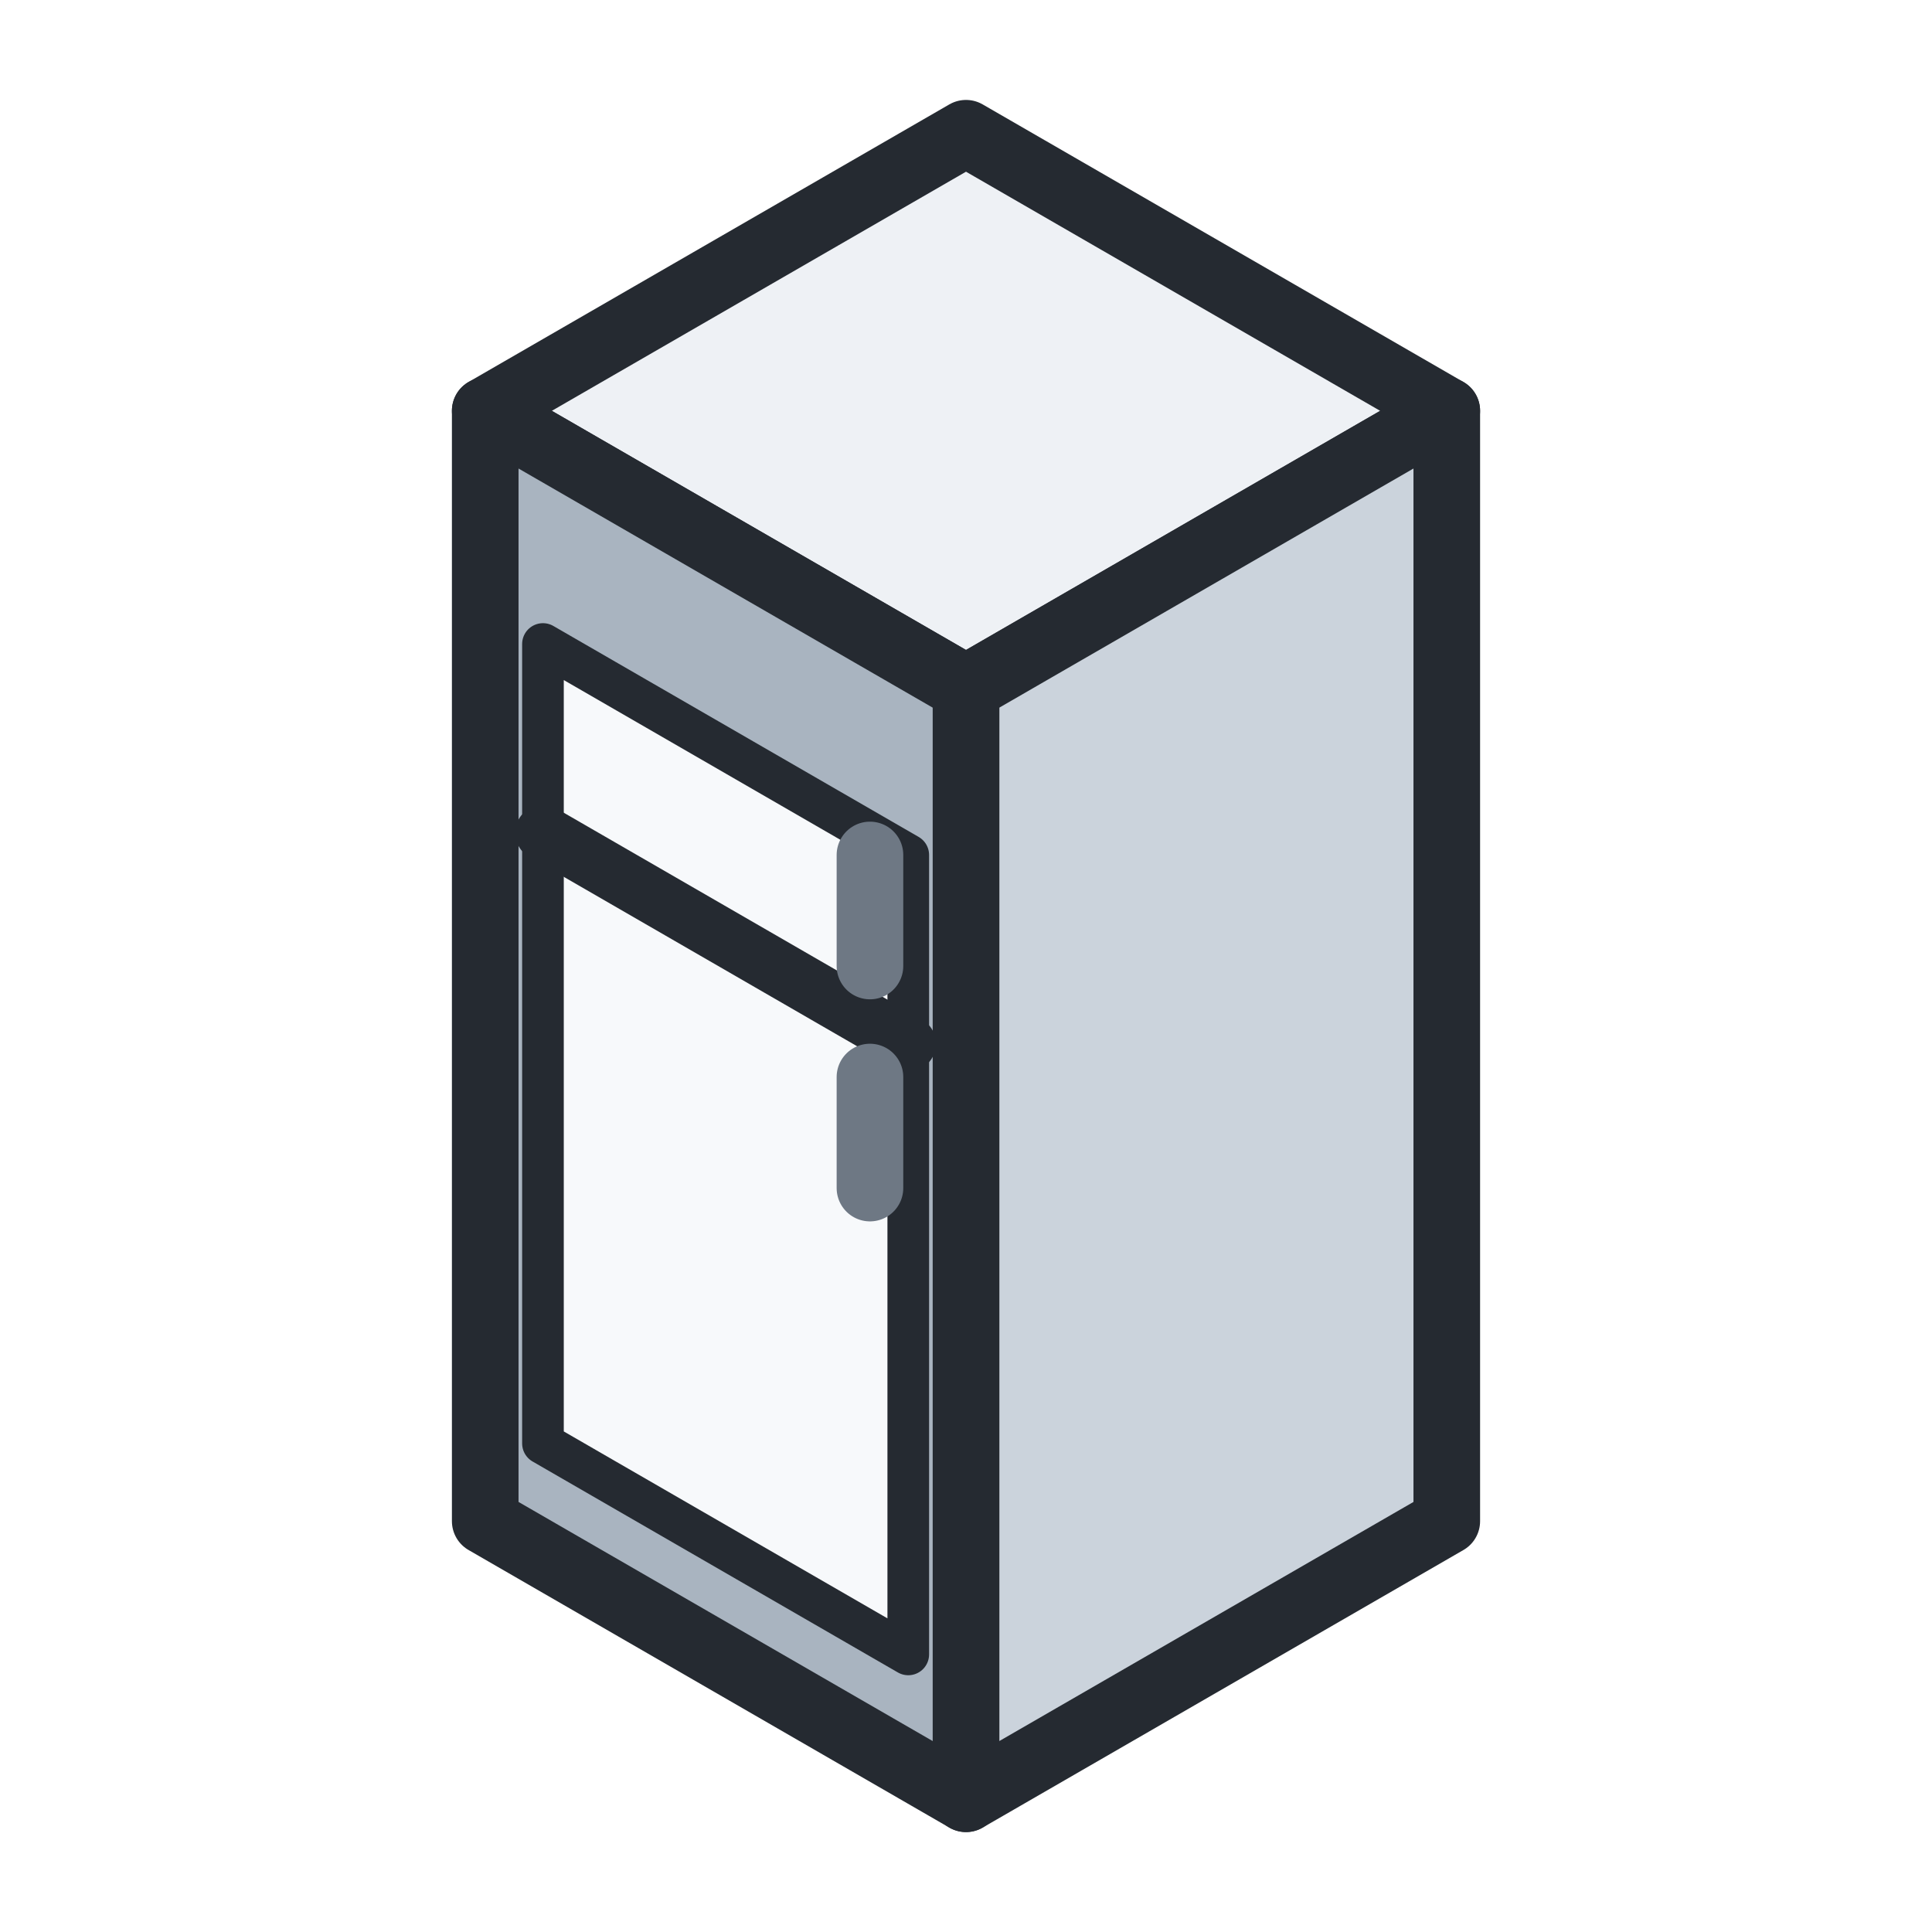
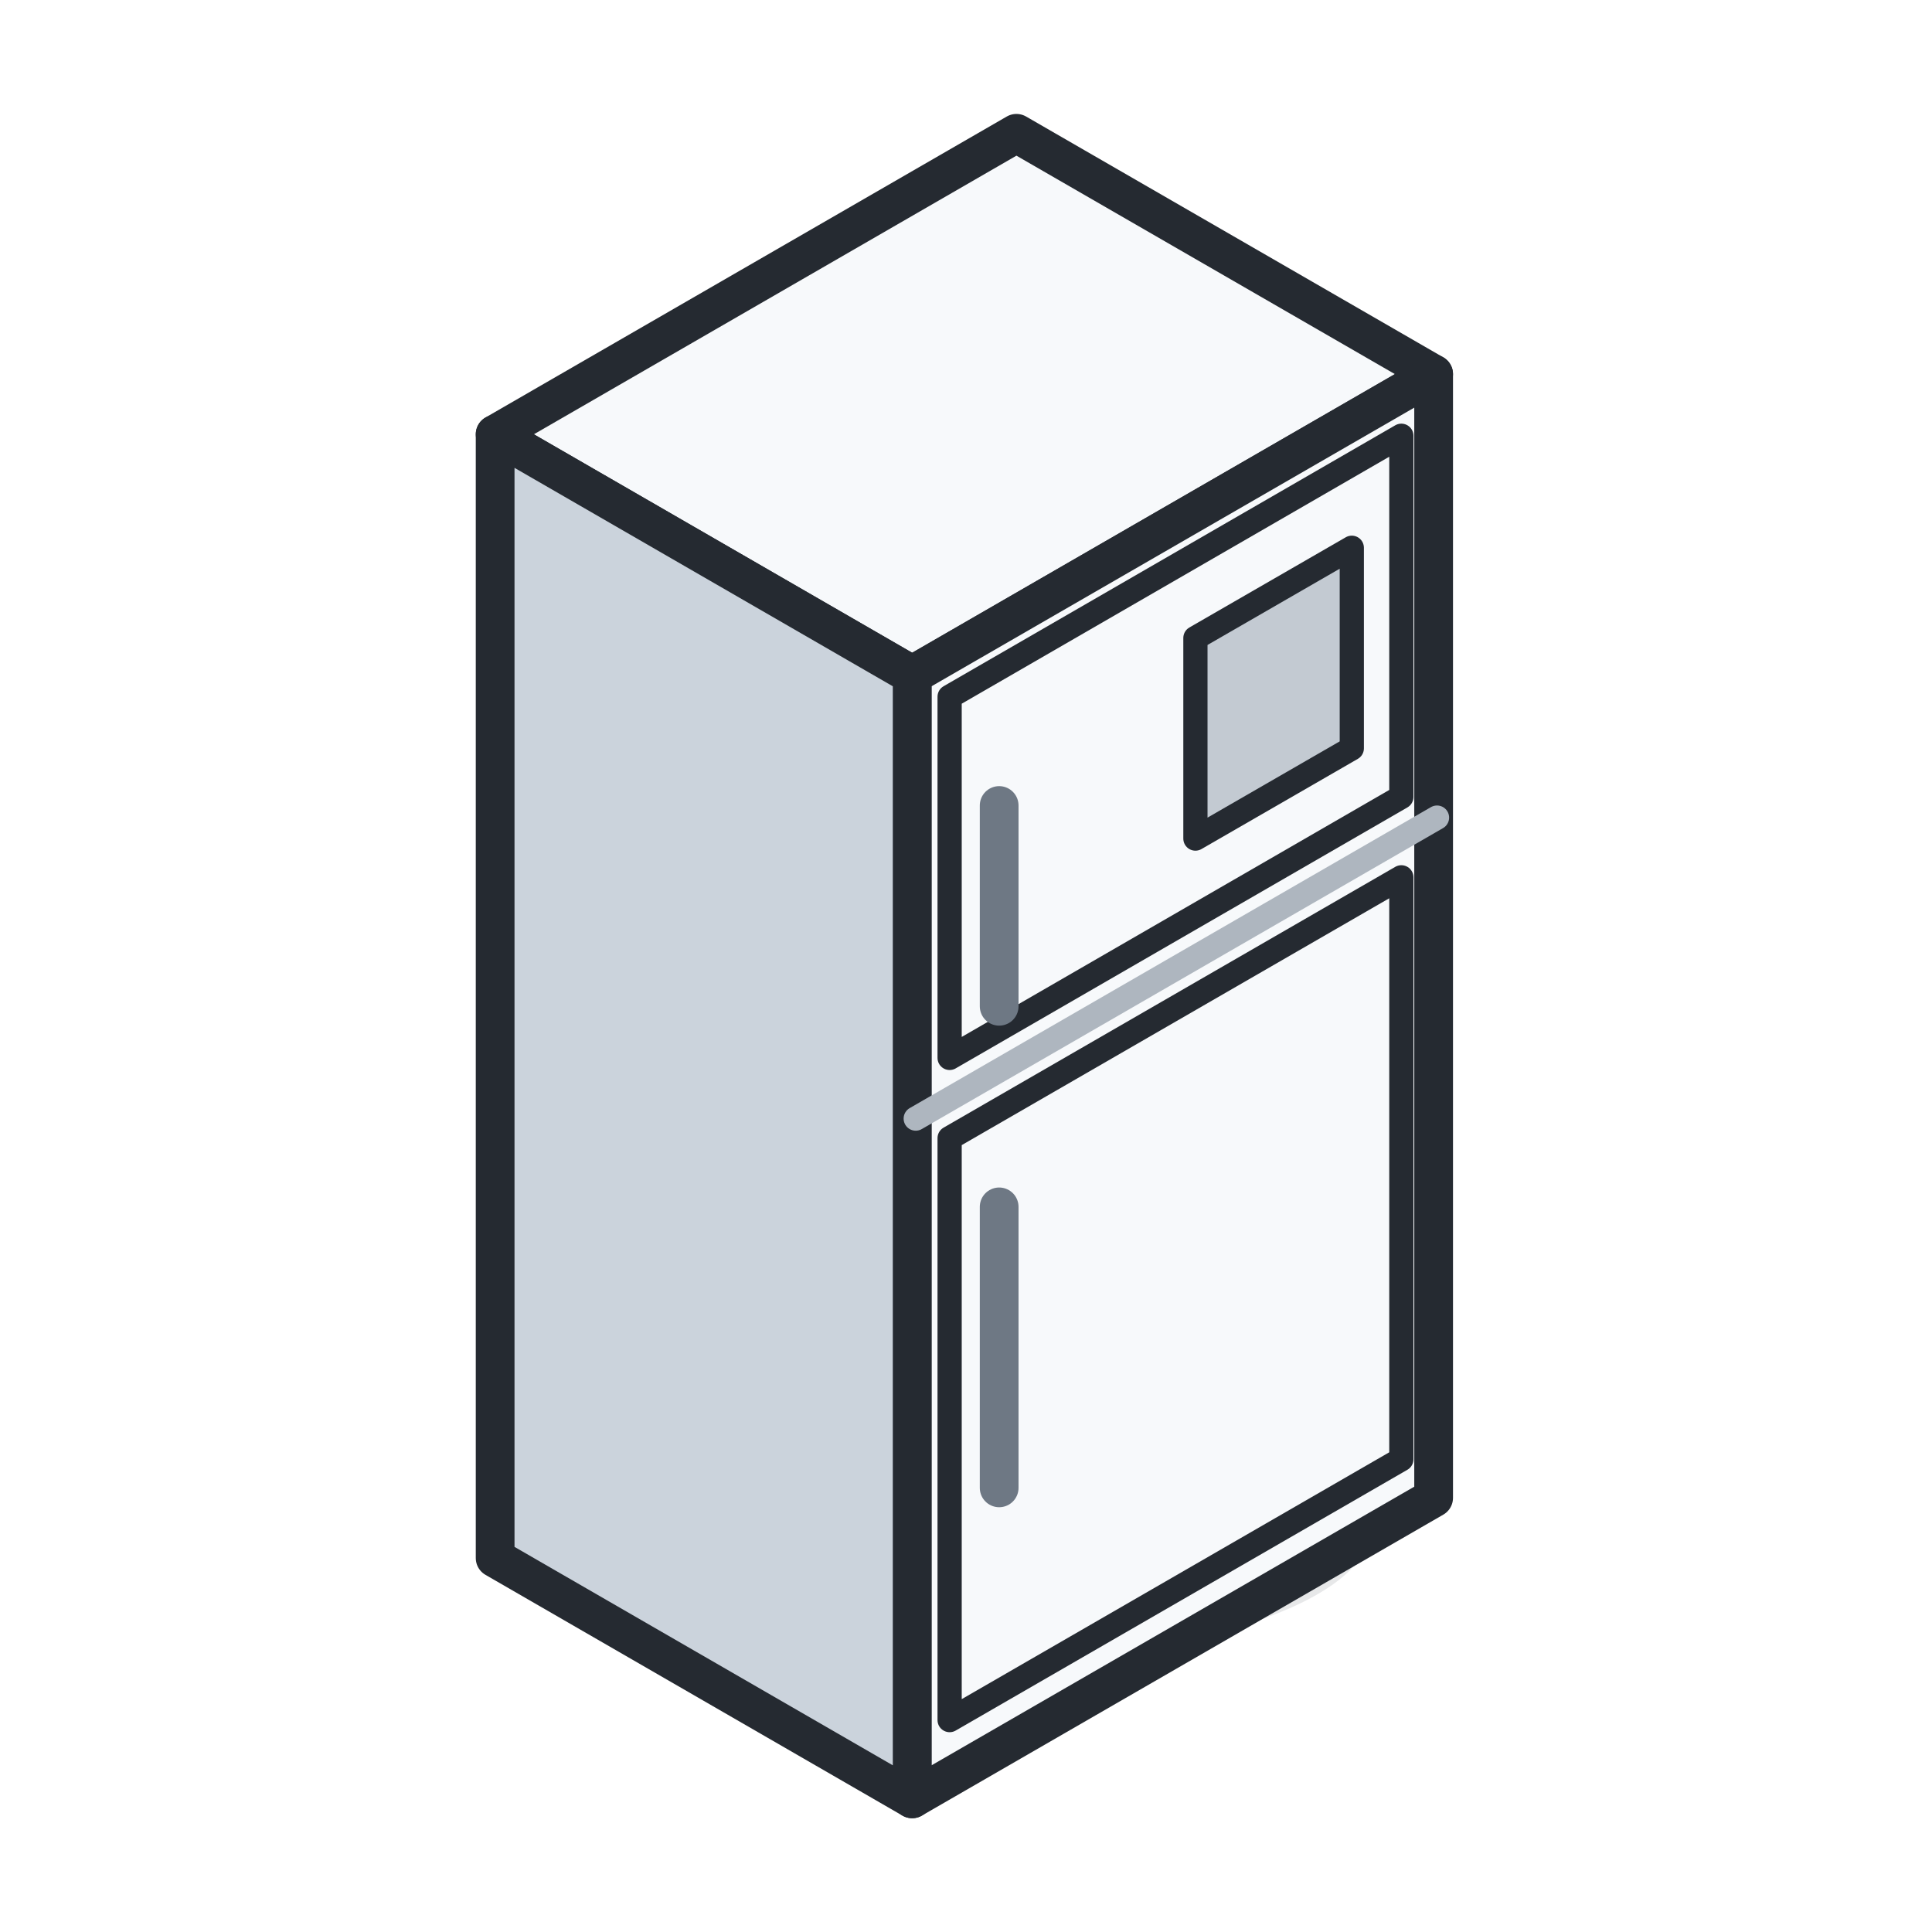
- <svg xmlns="http://www.w3.org/2000/svg" viewBox="-34.80 -44.80 69.60 69.60">
-   <ellipse cx="0.00" cy="10.00" rx="12.00" ry="6.00" fill="#0B1220" opacity="0.10" />
-   <polygon points="0.00,-40.00 17.32,-30.00 0.00,-20.00 -17.32,-30.00" fill="#EEF1F5" stroke="#252A31" stroke-width="2.4" stroke-linejoin="round" />
-   <polygon points="17.32,10.00 0.00,20.00 0.00,-20.00 17.32,-30.00" fill="#CBD3DC" stroke="#252A31" stroke-width="2.4" stroke-linejoin="round" />
-   <polygon points="-17.32,10.00 0.00,20.00 0.00,-20.00 -17.32,-30.00" fill="#A9B4C0" stroke="#252A31" stroke-width="2.4" stroke-linejoin="round" />
-   <polygon points="-15.24,7.20 -2.08,14.80 -2.08,-14.00 -15.24,-21.60" fill="#F7F9FB" stroke="#252A31" stroke-width="1.5" stroke-linejoin="round" />
-   <line x1="-15.24" y1="-14.80" x2="-2.08" y2="-7.20" stroke="#252A31" stroke-width="2.0" stroke-linecap="round" />
-   <line x1="-3.46" y1="-2.00" x2="-3.46" y2="-6.00" stroke="#6E7884" stroke-width="2.4" stroke-linecap="round" />
-   <line x1="-3.46" y1="-10.00" x2="-3.46" y2="-14.00" stroke="#6E7884" stroke-width="2.4" stroke-linecap="round" />
+ <svg xmlns="http://www.w3.org/2000/svg" viewBox="0.14 0.14 119.71 119.71">
+   <ellipse cx="59.89" cy="94.81" rx="25.18" ry="8.31" fill="#0B1220" opacity="0.1" />
+   <polygon points="63.12,8.40 88.97,23.32 56.66,41.97 30.82,27.05" fill="#F7F9FB" stroke="#252A31" stroke-width="2.4" stroke-linejoin="round" />
+   <polygon points="88.97,92.95 56.66,111.60 56.66,41.97 88.97,23.32" fill="#F7F9FB" stroke="#252A31" stroke-width="2.4" stroke-linejoin="round" />
+   <polygon points="30.82,96.68 56.66,111.60 56.66,41.97 30.82,27.05" fill="#CBD3DC" stroke="#252A31" stroke-width="2.4" stroke-linejoin="round" />
+   <line x1="89.18" y1="50.80" x2="56.88" y2="69.45" stroke="#AEB6BF" stroke-width="1.5" stroke-linecap="round" />
+   <polygon points="86.97,49.52 58.98,65.69 58.98,43.31 86.97,27.14" fill="#F7F9FB" stroke="#252A31" stroke-width="1.5" stroke-linejoin="round" />
+   <polygon points="86.97,90.56 58.98,106.72 58.98,70.66 86.97,54.50" fill="#F7F9FB" stroke="#252A31" stroke-width="1.5" stroke-linejoin="round" />
+   <line x1="62.05" y1="62.49" x2="62.05" y2="50.05" stroke="#6E7884" stroke-width="2.4" stroke-linecap="round" />
+   <line x1="62.05" y1="92.33" x2="62.05" y2="74.92" stroke="#6E7884" stroke-width="2.4" stroke-linecap="round" />
+   <polygon points="83.90,46.51 74.21,52.10 74.21,39.67 83.90,34.08" fill="#C3CAD2" stroke="#252A31" stroke-width="1.5" stroke-linejoin="round" />
</svg>
